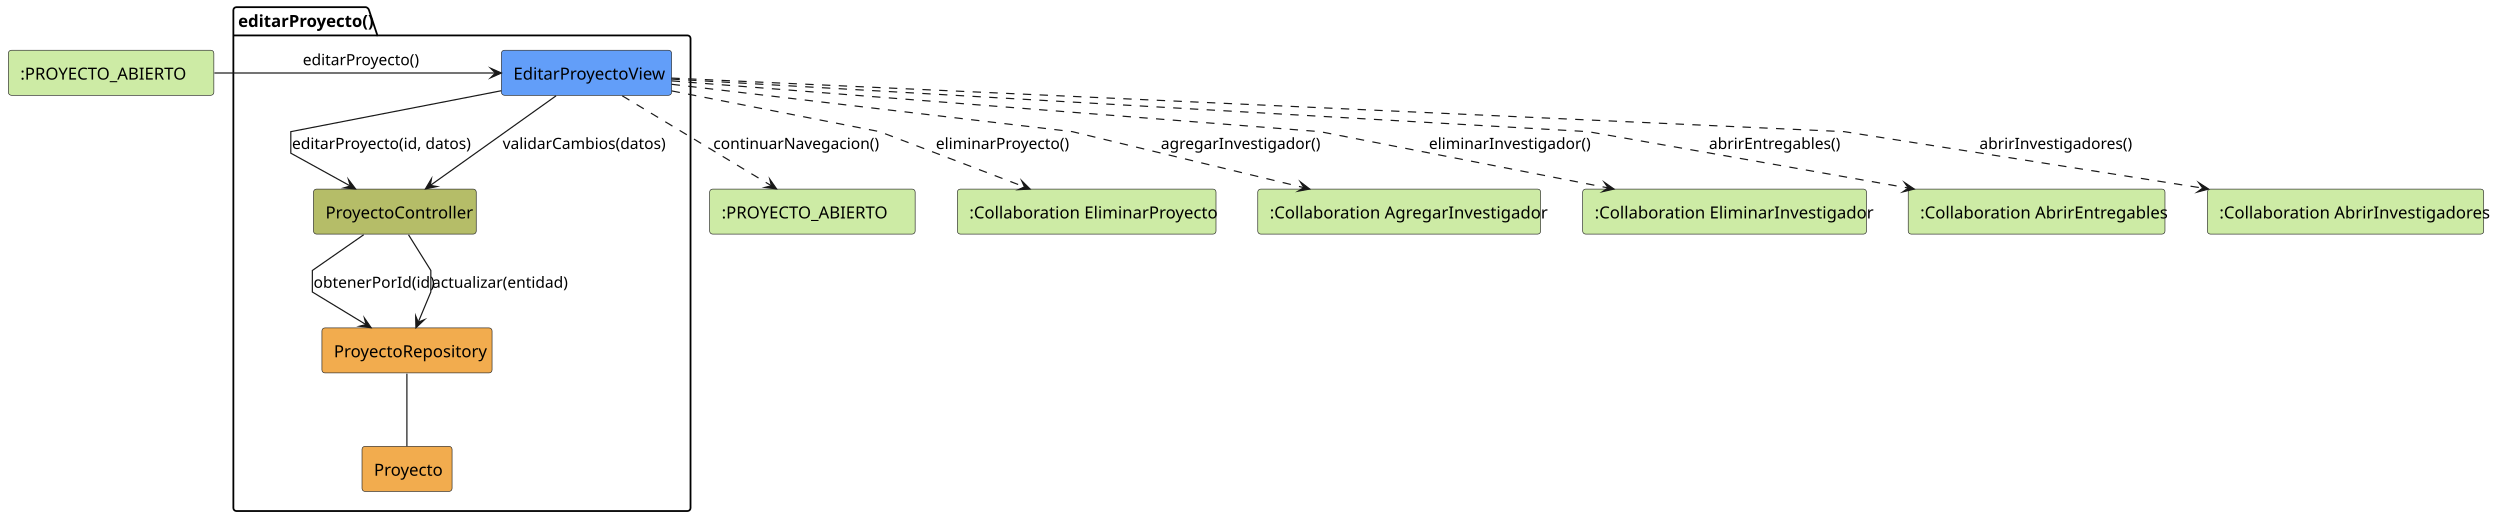
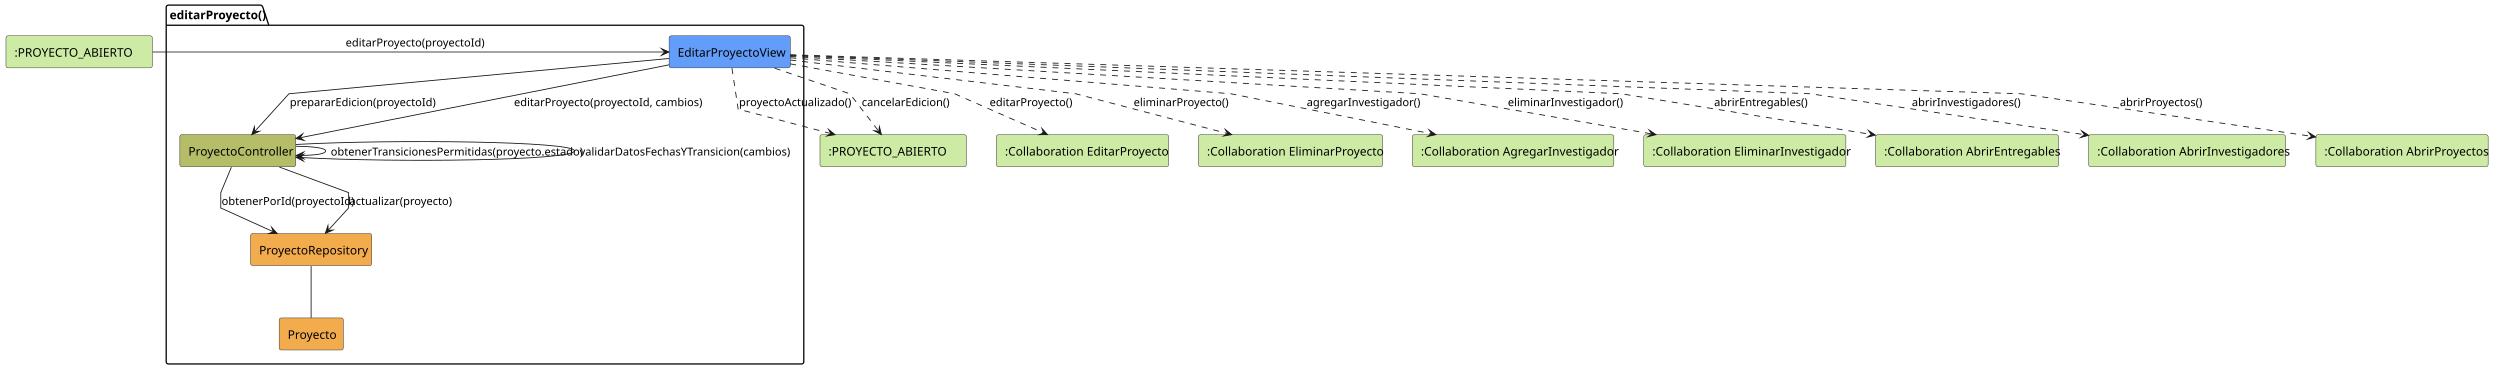
- <svg xmlns="http://www.w3.org/2000/svg" contentStyleType="text/css" data-diagram-type="DESCRIPTION" height="442px" preserveAspectRatio="none" style="width:2089px;height:442px;background:#FFFFFF;" version="1.1" viewBox="0 0 2089 442" width="2089px" zoomAndPan="magnify">
+ <svg xmlns="http://www.w3.org/2000/svg" contentStyleType="text/css" data-diagram-type="DESCRIPTION" height="442px" preserveAspectRatio="none" style="width:2933px;height:442px;background:#FFFFFF;" version="1.1" viewBox="0 0 2933 442" width="2933px" zoomAndPan="magnify">
  <defs />
  <g>
    <g class="cluster" data-qualified-name="editarProyecto" data-source-line="4" id="ent0002">
-       <path d="M197.5,6 L305.858,6 A3.75,3.75 0 0 1 308.358,8.5 L315.358,29.609 L574.5,29.609 A2.5,2.5 0 0 1 577,32.109 L577,424.5 A2.5,2.5 0 0 1 574.5,427 L197.5,427 A2.5,2.5 0 0 1 195,424.5 L195,8.5 A2.5,2.5 0 0 1 197.5,6" fill="none" style="stroke:#000000;stroke-width:1.5;" />
+       <path d="M197.5,6 L305.858,6 A3.75,3.75 0 0 1 308.358,8.5 L315.358,29.609 L940.5,29.609 A2.5,2.5 0 0 1 943,32.109 L943,424.5 A2.5,2.5 0 0 1 940.5,427 L197.5,427 A2.5,2.5 0 0 1 195,424.5 L195,8.5 A2.5,2.5 0 0 1 197.5,6" fill="none" style="stroke:#000000;stroke-width:1.5;" />
      <line style="stroke:#000000;stroke-width:1.5;" x1="195" x2="315.358" y1="29.609" y2="29.609" />
      <text fill="#000000" font-family="sans-serif" font-size="14" font-weight="700" lengthAdjust="spacing" textLength="107.358" x="199" y="22.533">editarProyecto()</text>
    </g>
    <g class="entity" data-qualified-name="editarProyecto.EditarProyectoView" data-source-line="5" id="ent0003">
-       <rect fill="#629EF9" height="37.609" rx="2.5" ry="2.5" style="stroke:#181818;stroke-width:0.5;" width="142.165" x="419" y="42" />
-       <text fill="#000000" font-family="sans-serif" font-size="14" lengthAdjust="spacing" textLength="122.165" x="429" y="66.533">EditarProyectoView</text>
+       <rect fill="#629EF9" height="37.609" rx="2.5" ry="2.5" style="stroke:#181818;stroke-width:0.5;" width="142.165" x="785" y="42" />
+       <text fill="#000000" font-family="sans-serif" font-size="14" lengthAdjust="spacing" textLength="122.165" x="795" y="66.533">EditarProyectoView</text>
    </g>
    <g class="entity" data-qualified-name="editarProyecto.ProyectoController" data-source-line="6" id="ent0004">
-       <rect fill="#B5BD68" height="37.609" rx="2.5" ry="2.5" style="stroke:#181818;stroke-width:0.5;" width="135.938" x="262" y="158" />
-       <text fill="#000000" font-family="sans-serif" font-size="14" lengthAdjust="spacing" textLength="115.938" x="272" y="182.533">ProyectoController</text>
+       <rect fill="#B5BD68" height="37.609" rx="2.5" ry="2.5" style="stroke:#181818;stroke-width:0.5;" width="135.938" x="211" y="158" />
+       <text fill="#000000" font-family="sans-serif" font-size="14" lengthAdjust="spacing" textLength="115.938" x="221" y="182.533">ProyectoController</text>
    </g>
    <g class="entity" data-qualified-name="editarProyecto.ProyectoRepository" data-source-line="7" id="ent0005">
-       <rect fill="#F2AC4E" height="37.609" rx="2.5" ry="2.5" style="stroke:#181818;stroke-width:0.5;" width="142.165" x="269" y="274" />
-       <text fill="#000000" font-family="sans-serif" font-size="14" lengthAdjust="spacing" textLength="122.165" x="279" y="298.533">ProyectoRepository</text>
+       <rect fill="#F2AC4E" height="37.609" rx="2.5" ry="2.5" style="stroke:#181818;stroke-width:0.5;" width="142.165" x="294" y="274" />
+       <text fill="#000000" font-family="sans-serif" font-size="14" lengthAdjust="spacing" textLength="122.165" x="304" y="298.533">ProyectoRepository</text>
    </g>
    <g class="entity" data-qualified-name="editarProyecto.Proyecto" data-source-line="8" id="ent0006">
-       <rect fill="#F2AC4E" height="37.609" rx="2.5" ry="2.5" style="stroke:#181818;stroke-width:0.5;" width="75.248" x="302.5" y="373" />
-       <text fill="#000000" font-family="sans-serif" font-size="14" lengthAdjust="spacing" textLength="55.248" x="312.5" y="397.533">Proyecto</text>
+       <rect fill="#F2AC4E" height="37.609" rx="2.5" ry="2.5" style="stroke:#181818;stroke-width:0.5;" width="75.248" x="327.5" y="373" />
+       <text fill="#000000" font-family="sans-serif" font-size="14" lengthAdjust="spacing" textLength="55.248" x="337.5" y="397.533">Proyecto</text>
    </g>
    <g class="entity" data-qualified-name="EstadoEntrada" data-source-line="3" id="ent0001">
      <rect fill="#CDEBA5" height="37.609" rx="2.5" ry="2.5" style="stroke:#181818;stroke-width:0.5;" width="171.696" x="7" y="42" />
      <text fill="#000000" font-family="sans-serif" font-size="14" lengthAdjust="spacing" textLength="151.696" x="17" y="66.533">:PROYECTO_ABIERTO</text>
    </g>
    <g class="entity" data-qualified-name="EstadoSalida" data-source-line="11" id="ent0007">
-       <rect fill="#CDEBA5" height="37.609" rx="2.5" ry="2.5" style="stroke:#181818;stroke-width:0.5;" width="171.696" x="593" y="158" />
-       <text fill="#000000" font-family="sans-serif" font-size="14" lengthAdjust="spacing" textLength="151.696" x="603" y="182.533">:PROYECTO_ABIERTO</text>
+       <rect fill="#CDEBA5" height="37.609" rx="2.5" ry="2.5" style="stroke:#181818;stroke-width:0.5;" width="171.696" x="962" y="158" />
+       <text fill="#000000" font-family="sans-serif" font-size="14" lengthAdjust="spacing" textLength="151.696" x="972" y="182.533">:PROYECTO_ABIERTO</text>
    </g>
-     <g class="entity" data-qualified-name="EliminarProyecto" data-source-line="12" id="ent0008">
-       <rect fill="#CDEBA5" height="37.609" rx="2.5" ry="2.5" style="stroke:#181818;stroke-width:0.5;" width="216.089" x="800" y="158" />
-       <text fill="#000000" font-family="sans-serif" font-size="14" lengthAdjust="spacing" textLength="196.089" x="810" y="182.533">:Collaboration EliminarProyecto</text>
+     <g class="entity" data-qualified-name="EditarProyecto" data-source-line="12" id="ent0008">
+       <rect fill="#CDEBA5" height="37.609" rx="2.5" ry="2.5" style="stroke:#181818;stroke-width:0.5;" width="202.096" x="1169" y="158" />
+       <text fill="#000000" font-family="sans-serif" font-size="14" lengthAdjust="spacing" textLength="182.096" x="1179" y="182.533">:Collaboration EditarProyecto</text>
    </g>
-     <g class="entity" data-qualified-name="AgregarInvestigador" data-source-line="13" id="ent0009">
-       <rect fill="#CDEBA5" height="37.609" rx="2.5" ry="2.5" style="stroke:#181818;stroke-width:0.5;" width="236.351" x="1051" y="158" />
-       <text fill="#000000" font-family="sans-serif" font-size="14" lengthAdjust="spacing" textLength="216.351" x="1061" y="182.533">:Collaboration AgregarInvestigador</text>
+     <g class="entity" data-qualified-name="EliminarProyecto" data-source-line="13" id="ent0009">
+       <rect fill="#CDEBA5" height="37.609" rx="2.5" ry="2.5" style="stroke:#181818;stroke-width:0.5;" width="216.089" x="1406" y="158" />
+       <text fill="#000000" font-family="sans-serif" font-size="14" lengthAdjust="spacing" textLength="196.089" x="1416" y="182.533">:Collaboration EliminarProyecto</text>
    </g>
-     <g class="entity" data-qualified-name="EliminarInvestigador" data-source-line="14" id="ent0010">
-       <rect fill="#CDEBA5" height="37.609" rx="2.5" ry="2.5" style="stroke:#181818;stroke-width:0.5;" width="237.109" x="1322.5" y="158" />
-       <text fill="#000000" font-family="sans-serif" font-size="14" lengthAdjust="spacing" textLength="217.109" x="1332.5" y="182.533">:Collaboration EliminarInvestigador</text>
+     <g class="entity" data-qualified-name="AgregarInvestigador" data-source-line="14" id="ent0010">
+       <rect fill="#CDEBA5" height="37.609" rx="2.5" ry="2.5" style="stroke:#181818;stroke-width:0.5;" width="236.351" x="1657" y="158" />
+       <text fill="#000000" font-family="sans-serif" font-size="14" lengthAdjust="spacing" textLength="216.351" x="1667" y="182.533">:Collaboration AgregarInvestigador</text>
    </g>
-     <g class="entity" data-qualified-name="AbrirEntregables" data-source-line="15" id="ent0011">
-       <rect fill="#CDEBA5" height="37.609" rx="2.5" ry="2.5" style="stroke:#181818;stroke-width:0.5;" width="214.551" x="1594.5" y="158" />
-       <text fill="#000000" font-family="sans-serif" font-size="14" lengthAdjust="spacing" textLength="194.551" x="1604.5" y="182.533">:Collaboration AbrirEntregables</text>
+     <g class="entity" data-qualified-name="EliminarInvestigador" data-source-line="15" id="ent0011">
+       <rect fill="#CDEBA5" height="37.609" rx="2.5" ry="2.5" style="stroke:#181818;stroke-width:0.5;" width="237.109" x="1928.5" y="158" />
+       <text fill="#000000" font-family="sans-serif" font-size="14" lengthAdjust="spacing" textLength="217.109" x="1938.5" y="182.533">:Collaboration EliminarInvestigador</text>
    </g>
-     <g class="entity" data-qualified-name="AbrirInvestigadores" data-source-line="16" id="ent0012">
-       <rect fill="#CDEBA5" height="37.609" rx="2.5" ry="2.5" style="stroke:#181818;stroke-width:0.5;" width="230.889" x="1844.5" y="158" />
-       <text fill="#000000" font-family="sans-serif" font-size="14" lengthAdjust="spacing" textLength="210.889" x="1854.5" y="182.533">:Collaboration AbrirInvestigadores</text>
+     <g class="entity" data-qualified-name="AbrirEntregables" data-source-line="16" id="ent0012">
+       <rect fill="#CDEBA5" height="37.609" rx="2.5" ry="2.5" style="stroke:#181818;stroke-width:0.5;" width="214.551" x="2200.5" y="158" />
+       <text fill="#000000" font-family="sans-serif" font-size="14" lengthAdjust="spacing" textLength="194.551" x="2210.5" y="182.533">:Collaboration AbrirEntregables</text>
    </g>
-     <g class="link" data-entity-1="ent0001" data-entity-2="ent0003" data-link-type="dependency" data-source-line="18" id="lnk13">
-       <path d="M179.14,61 C250.86,61 346.77,61 413.94,61" fill="none" id="EstadoEntrada-to-EditarProyectoView" style="stroke:#181818;stroke-width:1;" />
-       <polygon fill="#181818" points="418.94,61,409.94,57,413.94,61,409.94,65,418.94,61" style="stroke:#181818;stroke-width:1;stroke-linejoin:miter;stroke-miterlimit:10;" />
-       <text fill="#000000" font-family="sans-serif" font-size="13" lengthAdjust="spacing" textLength="92.479" x="253" y="54.495">editarProyecto()</text>
+     <g class="entity" data-qualified-name="AbrirInvestigadores" data-source-line="17" id="ent0013">
+       <rect fill="#CDEBA5" height="37.609" rx="2.5" ry="2.5" style="stroke:#181818;stroke-width:0.5;" width="230.889" x="2450.5" y="158" />
+       <text fill="#000000" font-family="sans-serif" font-size="14" lengthAdjust="spacing" textLength="210.889" x="2460.5" y="182.533">:Collaboration AbrirInvestigadores</text>
    </g>
-     <g class="link" data-entity-1="ent0003" data-entity-2="ent0004" data-link-type="dependency" data-source-line="20" id="lnk14">
-       <path d="M418.89,75.82 C345.92,90 243,110 243,110 C243,110 243,128 243,128 C243,128 268.092,141.845 292.732,155.435" fill="none" id="EditarProyectoView-to-ProyectoController" style="stroke:#181818;stroke-width:1;" />
-       <polygon fill="#181818" points="297.11,157.85,291.161,150.001,292.732,155.435,287.297,157.006,297.11,157.85" style="stroke:#181818;stroke-width:1;stroke-linejoin:miter;stroke-miterlimit:10;" />
-       <text fill="#000000" font-family="sans-serif" font-size="13" lengthAdjust="spacing" textLength="141.623" x="244" y="124.495">editarProyecto(id, datos)</text>
+     <g class="entity" data-qualified-name="AbrirProyectos" data-source-line="18" id="ent0014">
+       <rect fill="#CDEBA5" height="37.609" rx="2.5" ry="2.5" style="stroke:#181818;stroke-width:0.5;" width="202.082" x="2717" y="158" />
+       <text fill="#000000" font-family="sans-serif" font-size="14" lengthAdjust="spacing" textLength="182.082" x="2727" y="182.533">:Collaboration AbrirProyectos</text>
    </g>
-     <g class="link" data-entity-1="ent0003" data-entity-2="ent0004" data-link-type="dependency" data-source-line="21" id="lnk15">
-       <path d="M464.65,80.06 C434.78,101.35 389.502,133.598 359.572,154.928" fill="none" id="EditarProyectoView-to-ProyectoController-1" style="stroke:#181818;stroke-width:1;" />
-       <polygon fill="#181818" points="355.5,157.83,365.151,155.864,359.572,154.928,360.508,149.349,355.5,157.83" style="stroke:#181818;stroke-width:1;stroke-linejoin:miter;stroke-miterlimit:10;" />
-       <text fill="#000000" font-family="sans-serif" font-size="13" lengthAdjust="spacing" textLength="130.051" x="420" y="124.495">validarCambios(datos)</text>
+     <g class="link" data-entity-1="ent0001" data-entity-2="ent0003" data-link-type="dependency" data-source-line="19" id="lnk15">
+       <path d="M179.04,61 C331.04,61 639.26,61 779.9,61" fill="none" id="EstadoEntrada-to-EditarProyectoView" style="stroke:#181818;stroke-width:1;" />
+       <polygon fill="#181818" points="784.9,61,775.9,57,779.9,61,775.9,65,784.9,61" style="stroke:#181818;stroke-width:1;stroke-linejoin:miter;stroke-miterlimit:10;" />
+       <text fill="#000000" font-family="sans-serif" font-size="13" lengthAdjust="spacing" textLength="153.182" x="405.5" y="54.495">editarProyecto(proyectoId)</text>
    </g>
-     <g class="link" data-entity-1="ent0004" data-entity-2="ent0005" data-link-type="dependency" data-source-line="22" id="lnk16">
-       <path d="M303.91,196.15 C284.37,209.74 261,226 261,226 C261,226 261,244 261,244 C261,244 283.487,257.664 305.857,271.254" fill="none" id="ProyectoController-to-ProyectoRepository" style="stroke:#181818;stroke-width:1;" />
-       <polygon fill="#181818" points="310.13,273.85,304.515,265.759,305.857,271.254,300.361,272.596,310.13,273.85" style="stroke:#181818;stroke-width:1;stroke-linejoin:miter;stroke-miterlimit:10;" />
-       <text fill="#000000" font-family="sans-serif" font-size="13" lengthAdjust="spacing" textLength="93.939" x="262" y="240.495">obtenerPorId(id)</text>
+     <g class="link" data-entity-1="ent0003" data-entity-2="ent0004" data-link-type="dependency" data-source-line="21" id="lnk16">
+       <path d="M784.93,68.6 C643.22,81.76 339,110 339,110 C339,110 316.522,134.719 298.762,154.269" fill="none" id="EditarProyectoView-to-ProyectoController" style="stroke:#181818;stroke-width:1;" />
+       <polygon fill="#181818" points="295.4,157.97,304.412,153.998,298.762,154.269,298.491,148.619,295.4,157.97" style="stroke:#181818;stroke-width:1;stroke-linejoin:miter;stroke-miterlimit:10;" />
+       <text fill="#000000" font-family="sans-serif" font-size="13" lengthAdjust="spacing" textLength="161.135" x="340" y="124.495">prepararEdicion(proyectoId)</text>
    </g>
-     <g class="link" data-entity-1="ent0004" data-entity-2="ent0005" data-link-type="dependency" data-source-line="23" id="lnk17">
-       <path d="M341.34,196.15 C349.84,209.74 360,226 360,226 C360,226 360,244 360,244 C360,244 355.142,255.644 349.482,269.234" fill="none" id="ProyectoController-to-ProyectoRepository-1" style="stroke:#181818;stroke-width:1;" />
-       <polygon fill="#181818" points="347.56,273.85,354.713,267.08,349.482,269.234,347.328,264.004,347.56,273.85" style="stroke:#181818;stroke-width:1;stroke-linejoin:miter;stroke-miterlimit:10;" />
-       <text fill="#000000" font-family="sans-serif" font-size="13" lengthAdjust="spacing" textLength="106.945" x="361" y="240.495">actualizar(entidad)</text>
+     <g class="link" data-entity-1="ent0003" data-entity-2="ent0004" data-link-type="dependency" data-source-line="24" id="lnk19">
+       <path d="M784.96,76.04 C673.05,98.15 462.075,139.831 352.015,161.571" fill="none" id="EditarProyectoView-to-ProyectoController-1" style="stroke:#181818;stroke-width:1;" />
+       <polygon fill="#181818" points="347.11,162.54,356.714,164.72,352.015,161.571,355.164,156.872,347.11,162.54" style="stroke:#181818;stroke-width:1;stroke-linejoin:miter;stroke-miterlimit:10;" />
+       <text fill="#000000" font-family="sans-serif" font-size="13" lengthAdjust="spacing" textLength="208.812" x="603" y="124.495">editarProyecto(proyectoId, cambios)</text>
    </g>
-     <g class="link" data-entity-1="ent0005" data-entity-2="ent0006" data-link-type="association" data-source-line="24" id="lnk18">
-       <path d="M340,312.24 C340,329.59 340,355.52 340,372.84" fill="none" id="ProyectoRepository-Proyecto" style="stroke:#181818;stroke-width:1;" />
+     <g class="link" data-entity-1="ent0004" data-entity-2="ent0005" data-link-type="dependency" data-source-line="22" id="lnk17">
+       <path d="M271.44,196.15 C265.78,209.74 259,226 259,226 C259,226 259,244 259,244 C259,244 290.595,258.308 320.675,271.928" fill="none" id="ProyectoController-to-ProyectoRepository" style="stroke:#181818;stroke-width:1;" />
+       <polygon fill="#181818" points="325.23,273.99,318.681,266.634,320.675,271.928,315.381,273.922,325.23,273.99" style="stroke:#181818;stroke-width:1;stroke-linejoin:miter;stroke-miterlimit:10;" />
+       <text fill="#000000" font-family="sans-serif" font-size="13" lengthAdjust="spacing" textLength="144.523" x="260" y="240.495">obtenerPorId(proyectoId)</text>
    </g>
-     <g class="link" data-entity-1="ent0003" data-entity-2="ent0007" data-link-type="dependency" data-source-line="25" id="lnk19">
-       <path d="M519.95,80.06 C555.23,101.35 609.239,133.917 644.599,155.247" fill="none" id="EditarProyectoView-to-EstadoSalida" style="stroke:#181818;stroke-width:1;stroke-dasharray:7,7;" />
-       <polygon fill="#181818" points="648.88,157.83,643.24,149.756,644.599,155.247,639.107,156.606,648.88,157.83" style="stroke:#181818;stroke-width:1;stroke-linejoin:miter;stroke-miterlimit:10;" />
-       <text fill="#000000" font-family="sans-serif" font-size="13" lengthAdjust="spacing" textLength="130.793" x="596" y="124.495">continuarNavegacion()</text>
+     <g class="link" data-entity-1="ent0004" data-entity-2="ent0005" data-link-type="dependency" data-source-line="26" id="lnk21">
+       <path d="M327.78,196.01 C364.67,209.63 409,226 409,226 C409,226 409,244 409,244 C409,244 397.469,256.575 385.009,270.165" fill="none" id="ProyectoController-to-ProyectoRepository-1" style="stroke:#181818;stroke-width:1;" />
+       <polygon fill="#181818" points="381.63,273.85,390.661,269.919,385.009,270.165,384.764,264.513,381.63,273.85" style="stroke:#181818;stroke-width:1;stroke-linejoin:miter;stroke-miterlimit:10;" />
+       <text fill="#000000" font-family="sans-serif" font-size="13" lengthAdjust="spacing" textLength="114.156" x="410" y="240.495">actualizar(proyecto)</text>
    </g>
-     <g class="link" data-entity-1="ent0003" data-entity-2="ent0008" data-link-type="dependency" data-source-line="26" id="lnk20">
-       <path d="M561.19,75.95 C633.53,90.12 735,110 735,110 C735,110 804.829,136.637 856.059,156.187" fill="none" id="EditarProyectoView-to-EliminarProyecto" style="stroke:#181818;stroke-width:1;stroke-dasharray:7,7;" />
-       <polygon fill="#181818" points="860.73,157.97,853.748,151.024,856.059,156.187,850.895,158.498,860.73,157.97" style="stroke:#181818;stroke-width:1;stroke-linejoin:miter;stroke-miterlimit:10;" />
-       <text fill="#000000" font-family="sans-serif" font-size="13" lengthAdjust="spacing" textLength="105.473" x="782" y="124.495">eliminarProyecto()</text>
+     <g class="link" data-entity-1="ent0004" data-entity-2="ent0004" data-link-type="dependency" data-source-line="23" id="lnk18">
+       <path d="M347.35,171.58 C366.91,171.8 382,173.6 382,177 C382,180.4 371.91,182.144 352.35,182.364" fill="none" id="ProyectoController-to-ProyectoController" style="stroke:#181818;stroke-width:1;" />
+       <polygon fill="#181818" points="347.35,182.42,356.394,186.319,352.35,182.364,356.304,178.319,347.35,182.42" style="stroke:#181818;stroke-width:1;stroke-linejoin:miter;stroke-miterlimit:10;" />
+       <text fill="#000000" font-family="sans-serif" font-size="13" lengthAdjust="spacing" textLength="280.357" x="388" y="182.495">obtenerTransicionesPermitidas(proyecto.estado)</text>
    </g>
-     <g class="link" data-entity-1="ent0003" data-entity-2="ent0009" data-link-type="dependency" data-source-line="27" id="lnk21">
-       <path d="M561.18,70.42 C677.62,84.18 896,110 896,110 C896,110 1008.71,137.245 1089.54,156.795" fill="none" id="EditarProyectoView-to-AgregarInvestigador" style="stroke:#181818;stroke-width:1;stroke-dasharray:7,7;" />
-       <polygon fill="#181818" points="1094.4,157.97,1086.593,151.966,1089.54,156.795,1084.712,159.742,1094.4,157.97" style="stroke:#181818;stroke-width:1;stroke-linejoin:miter;stroke-miterlimit:10;" />
-       <text fill="#000000" font-family="sans-serif" font-size="13" lengthAdjust="spacing" textLength="124.287" x="970" y="124.495">agregarInvestigador()</text>
+     <g class="link" data-entity-1="ent0004" data-entity-2="ent0004" data-link-type="dependency" data-source-line="25" id="lnk20">
+       <path d="M347.16,169.49 C462.58,163.21 674,165.71 674,177 C674,188.29 467.573,191.062 352.153,184.782" fill="none" id="ProyectoController-to-ProyectoController-1" style="stroke:#181818;stroke-width:1;" />
+       <polygon fill="#181818" points="347.16,184.51,355.929,188.993,352.153,184.782,356.364,181.005,347.16,184.51" style="stroke:#181818;stroke-width:1;stroke-linejoin:miter;stroke-miterlimit:10;" />
+       <text fill="#000000" font-family="sans-serif" font-size="13" lengthAdjust="spacing" textLength="240.589" x="680" y="182.495">validarDatosFechasYTransicion(cambios)</text>
    </g>
-     <g class="link" data-entity-1="ent0003" data-entity-2="ent0010" data-link-type="dependency" data-source-line="28" id="lnk22">
-       <path d="M561.22,67.58 C722.75,80.23 1103,110 1103,110 C1103,110 1243.653,137.461 1343.733,157.011" fill="none" id="EditarProyectoView-to-EliminarInvestigador" style="stroke:#181818;stroke-width:1;stroke-dasharray:7,7;" />
-       <polygon fill="#181818" points="1348.64,157.97,1340.574,152.319,1343.733,157.011,1339.04,160.17,1348.64,157.97" style="stroke:#181818;stroke-width:1;stroke-linejoin:miter;stroke-miterlimit:10;" />
-       <text fill="#000000" font-family="sans-serif" font-size="13" lengthAdjust="spacing" textLength="124.992" x="1194" y="124.495">eliminarInvestigador()</text>
+     <g class="link" data-entity-1="ent0005" data-entity-2="ent0006" data-link-type="association" data-source-line="27" id="lnk22">
+       <path d="M365,312.24 C365,329.59 365,355.52 365,372.84" fill="none" id="ProyectoRepository-Proyecto" style="stroke:#181818;stroke-width:1;" />
    </g>
-     <g class="link" data-entity-1="ent0003" data-entity-2="ent0011" data-link-type="dependency" data-source-line="29" id="lnk23">
-       <path d="M561,66.07 C763.1,77.66 1327,110 1327,110 C1327,110 1483.576,137.553 1594.606,157.103" fill="none" id="EditarProyectoView-to-AbrirEntregables" style="stroke:#181818;stroke-width:1;stroke-dasharray:7,7;" />
-       <polygon fill="#181818" points="1599.53,157.97,1591.36,152.47,1594.606,157.103,1589.973,160.349,1599.53,157.97" style="stroke:#181818;stroke-width:1;stroke-linejoin:miter;stroke-miterlimit:10;" />
-       <text fill="#000000" font-family="sans-serif" font-size="13" lengthAdjust="spacing" textLength="104.044" x="1428" y="124.495">abrirEntregables()</text>
+     <g class="link" data-entity-1="ent0003" data-entity-2="ent0007" data-link-type="dependency" data-source-line="28" id="lnk23">
+       <path d="M858.73,80.03 C861.69,99.58 866,128 866,128 C866,128 923.235,143.095 974.875,156.715" fill="none" id="EditarProyectoView-to-EstadoSalida" style="stroke:#181818;stroke-width:1;stroke-dasharray:7,7;" />
+       <polygon fill="#181818" points="979.71,157.99,972.028,151.827,974.875,156.715,969.987,159.562,979.71,157.99" style="stroke:#181818;stroke-width:1;stroke-linejoin:miter;stroke-miterlimit:10;" />
+       <text fill="#000000" font-family="sans-serif" font-size="13" lengthAdjust="spacing" textLength="125.728" x="867" y="124.495">proyectoActualizado()</text>
    </g>
-     <g class="link" data-entity-1="ent0003" data-entity-2="ent0012" data-link-type="dependency" data-source-line="30" id="lnk24">
-       <path d="M561,65.24 C797.1,76.03 1541,110 1541,110 C1541,110 1716.511,137.642 1840.571,157.192" fill="none" id="EditarProyectoView-to-AbrirInvestigadores" style="stroke:#181818;stroke-width:1;stroke-dasharray:7,7;" />
-       <polygon fill="#181818" points="1845.51,157.97,1837.242,152.618,1840.571,157.192,1835.997,160.52,1845.51,157.97" style="stroke:#181818;stroke-width:1;stroke-linejoin:miter;stroke-miterlimit:10;" />
-       <text fill="#000000" font-family="sans-serif" font-size="13" lengthAdjust="spacing" textLength="119.215" x="1654" y="124.495">abrirInvestigadores()</text>
+     <g class="link" data-entity-1="ent0003" data-entity-2="ent0007" data-link-type="dependency" data-source-line="29" id="lnk24">
+       <path d="M908.9,80.01 C948.91,93.63 997,110 997,110 C997,110 1015.904,134.463 1031.004,154.013" fill="none" id="EditarProyectoView-to-EstadoSalida-1" style="stroke:#181818;stroke-width:1;stroke-dasharray:7,7;" />
+       <polygon fill="#181818" points="1034.06,157.97,1031.724,148.402,1031.004,154.013,1025.393,153.292,1034.06,157.97" style="stroke:#181818;stroke-width:1;stroke-linejoin:miter;stroke-miterlimit:10;" />
+       <text fill="#000000" font-family="sans-serif" font-size="13" lengthAdjust="spacing" textLength="100.433" x="1011" y="124.495">cancelarEdicion()</text>
+     </g>
+     <g class="link" data-entity-1="ent0003" data-entity-2="ent0008" data-link-type="dependency" data-source-line="30" id="lnk25">
+       <path d="M927.09,74.93 C1005.29,89.14 1120,110 1120,110 C1120,110 1180.024,136.405 1224.434,155.956" fill="none" id="EditarProyectoView-to-EditarProyecto" style="stroke:#181818;stroke-width:1;stroke-dasharray:7,7;" />
+       <polygon fill="#181818" points="1229.01,157.97,1222.384,150.683,1224.434,155.956,1219.161,158.005,1229.01,157.97" style="stroke:#181818;stroke-width:1;stroke-linejoin:miter;stroke-miterlimit:10;" />
+       <text fill="#000000" font-family="sans-serif" font-size="13" lengthAdjust="spacing" textLength="92.479" x="1161" y="124.495">editarProyecto()</text>
+     </g>
+     <g class="link" data-entity-1="ent0003" data-entity-2="ent0009" data-link-type="dependency" data-source-line="31" id="lnk26">
+       <path d="M927.18,70.42 C1043.62,84.18 1262,110 1262,110 C1262,110 1365.693,137.153 1440.303,156.703" fill="none" id="EditarProyectoView-to-EliminarProyecto" style="stroke:#181818;stroke-width:1;stroke-dasharray:7,7;" />
+       <polygon fill="#181818" points="1445.14,157.97,1437.448,151.819,1440.303,156.703,1435.42,159.558,1445.14,157.97" style="stroke:#181818;stroke-width:1;stroke-linejoin:miter;stroke-miterlimit:10;" />
+       <text fill="#000000" font-family="sans-serif" font-size="13" lengthAdjust="spacing" textLength="105.473" x="1330" y="124.495">eliminarProyecto()</text>
+     </g>
+     <g class="link" data-entity-1="ent0003" data-entity-2="ent0010" data-link-type="dependency" data-source-line="32" id="lnk27">
+       <path d="M927.22,67.81 C1083.77,80.59 1444,110 1444,110 C1444,110 1581.647,137.442 1679.647,156.992" fill="none" id="EditarProyectoView-to-AgregarInvestigador" style="stroke:#181818;stroke-width:1;stroke-dasharray:7,7;" />
+       <polygon fill="#181818" points="1684.55,157.97,1676.506,152.287,1679.647,156.992,1674.941,160.132,1684.55,157.97" style="stroke:#181818;stroke-width:1;stroke-linejoin:miter;stroke-miterlimit:10;" />
+       <text fill="#000000" font-family="sans-serif" font-size="13" lengthAdjust="spacing" textLength="124.287" x="1533" y="124.495">agregarInvestigador()</text>
+     </g>
+     <g class="link" data-entity-1="ent0003" data-entity-2="ent0011" data-link-type="dependency" data-source-line="33" id="lnk28">
+       <path d="M927.17,66.22 C1124.83,77.93 1666,110 1666,110 C1666,110 1825.153,137.566 1937.963,157.116" fill="none" id="EditarProyectoView-to-EliminarInvestigador" style="stroke:#181818;stroke-width:1;stroke-dasharray:7,7;" />
+       <polygon fill="#181818" points="1942.89,157.97,1934.705,152.492,1937.963,157.116,1933.339,160.375,1942.89,157.97" style="stroke:#181818;stroke-width:1;stroke-linejoin:miter;stroke-miterlimit:10;" />
+       <text fill="#000000" font-family="sans-serif" font-size="13" lengthAdjust="spacing" textLength="124.992" x="1769" y="124.495">eliminarInvestigador()</text>
+     </g>
+     <g class="link" data-entity-1="ent0003" data-entity-2="ent0012" data-link-type="dependency" data-source-line="34" id="lnk29">
+       <path d="M927.07,65.26 C1162.5,76.07 1902,110 1902,110 C1902,110 2075.055,138.127 2195.335,157.687" fill="none" id="EditarProyectoView-to-AbrirEntregables" style="stroke:#181818;stroke-width:1;stroke-dasharray:7,7;" />
+       <polygon fill="#181818" points="2200.27,158.49,2192.029,153.097,2195.335,157.687,2190.745,160.994,2200.27,158.49" style="stroke:#181818;stroke-width:1;stroke-linejoin:miter;stroke-miterlimit:10;" />
+       <text fill="#000000" font-family="sans-serif" font-size="13" lengthAdjust="spacing" textLength="104.044" x="2011" y="124.495">abrirEntregables()</text>
+     </g>
+     <g class="link" data-entity-1="ent0003" data-entity-2="ent0013" data-link-type="dependency" data-source-line="35" id="lnk30">
+       <path d="M927.35,64.7 C1194.98,74.83 2124,110 2124,110 C2124,110 2314.545,138.451 2445.505,158.011" fill="none" id="EditarProyectoView-to-AbrirInvestigadores" style="stroke:#181818;stroke-width:1;stroke-dasharray:7,7;" />
+       <polygon fill="#181818" points="2450.45,158.75,2442.14,153.464,2445.505,158.011,2440.958,161.377,2450.45,158.75" style="stroke:#181818;stroke-width:1;stroke-linejoin:miter;stroke-miterlimit:10;" />
+       <text fill="#000000" font-family="sans-serif" font-size="13" lengthAdjust="spacing" textLength="119.215" x="2243" y="124.495">abrirInvestigadores()</text>
+     </g>
+     <g class="link" data-entity-1="ent0003" data-entity-2="ent0014" data-link-type="dependency" data-source-line="36" id="lnk31">
+       <path d="M927.04,64.25 C1226.56,73.74 2371,110 2371,110 C2371,110 2699,158 2699,158 C2699,158 2701.146,158.324 2711.876,159.944" fill="none" id="EditarProyectoView-to-AbrirProyectos" style="stroke:#181818;stroke-width:1;stroke-dasharray:7,7;" />
+       <polygon fill="#181818" points="2716.82,160.69,2708.518,155.391,2711.876,159.944,2707.324,163.302,2716.82,160.69" style="stroke:#181818;stroke-width:1;stroke-linejoin:miter;stroke-miterlimit:10;" />
+       <text fill="#000000" font-family="sans-serif" font-size="13" lengthAdjust="spacing" textLength="92.466" x="2487" y="124.495">abrirProyectos()</text>
    </g>
  </g>
</svg>
